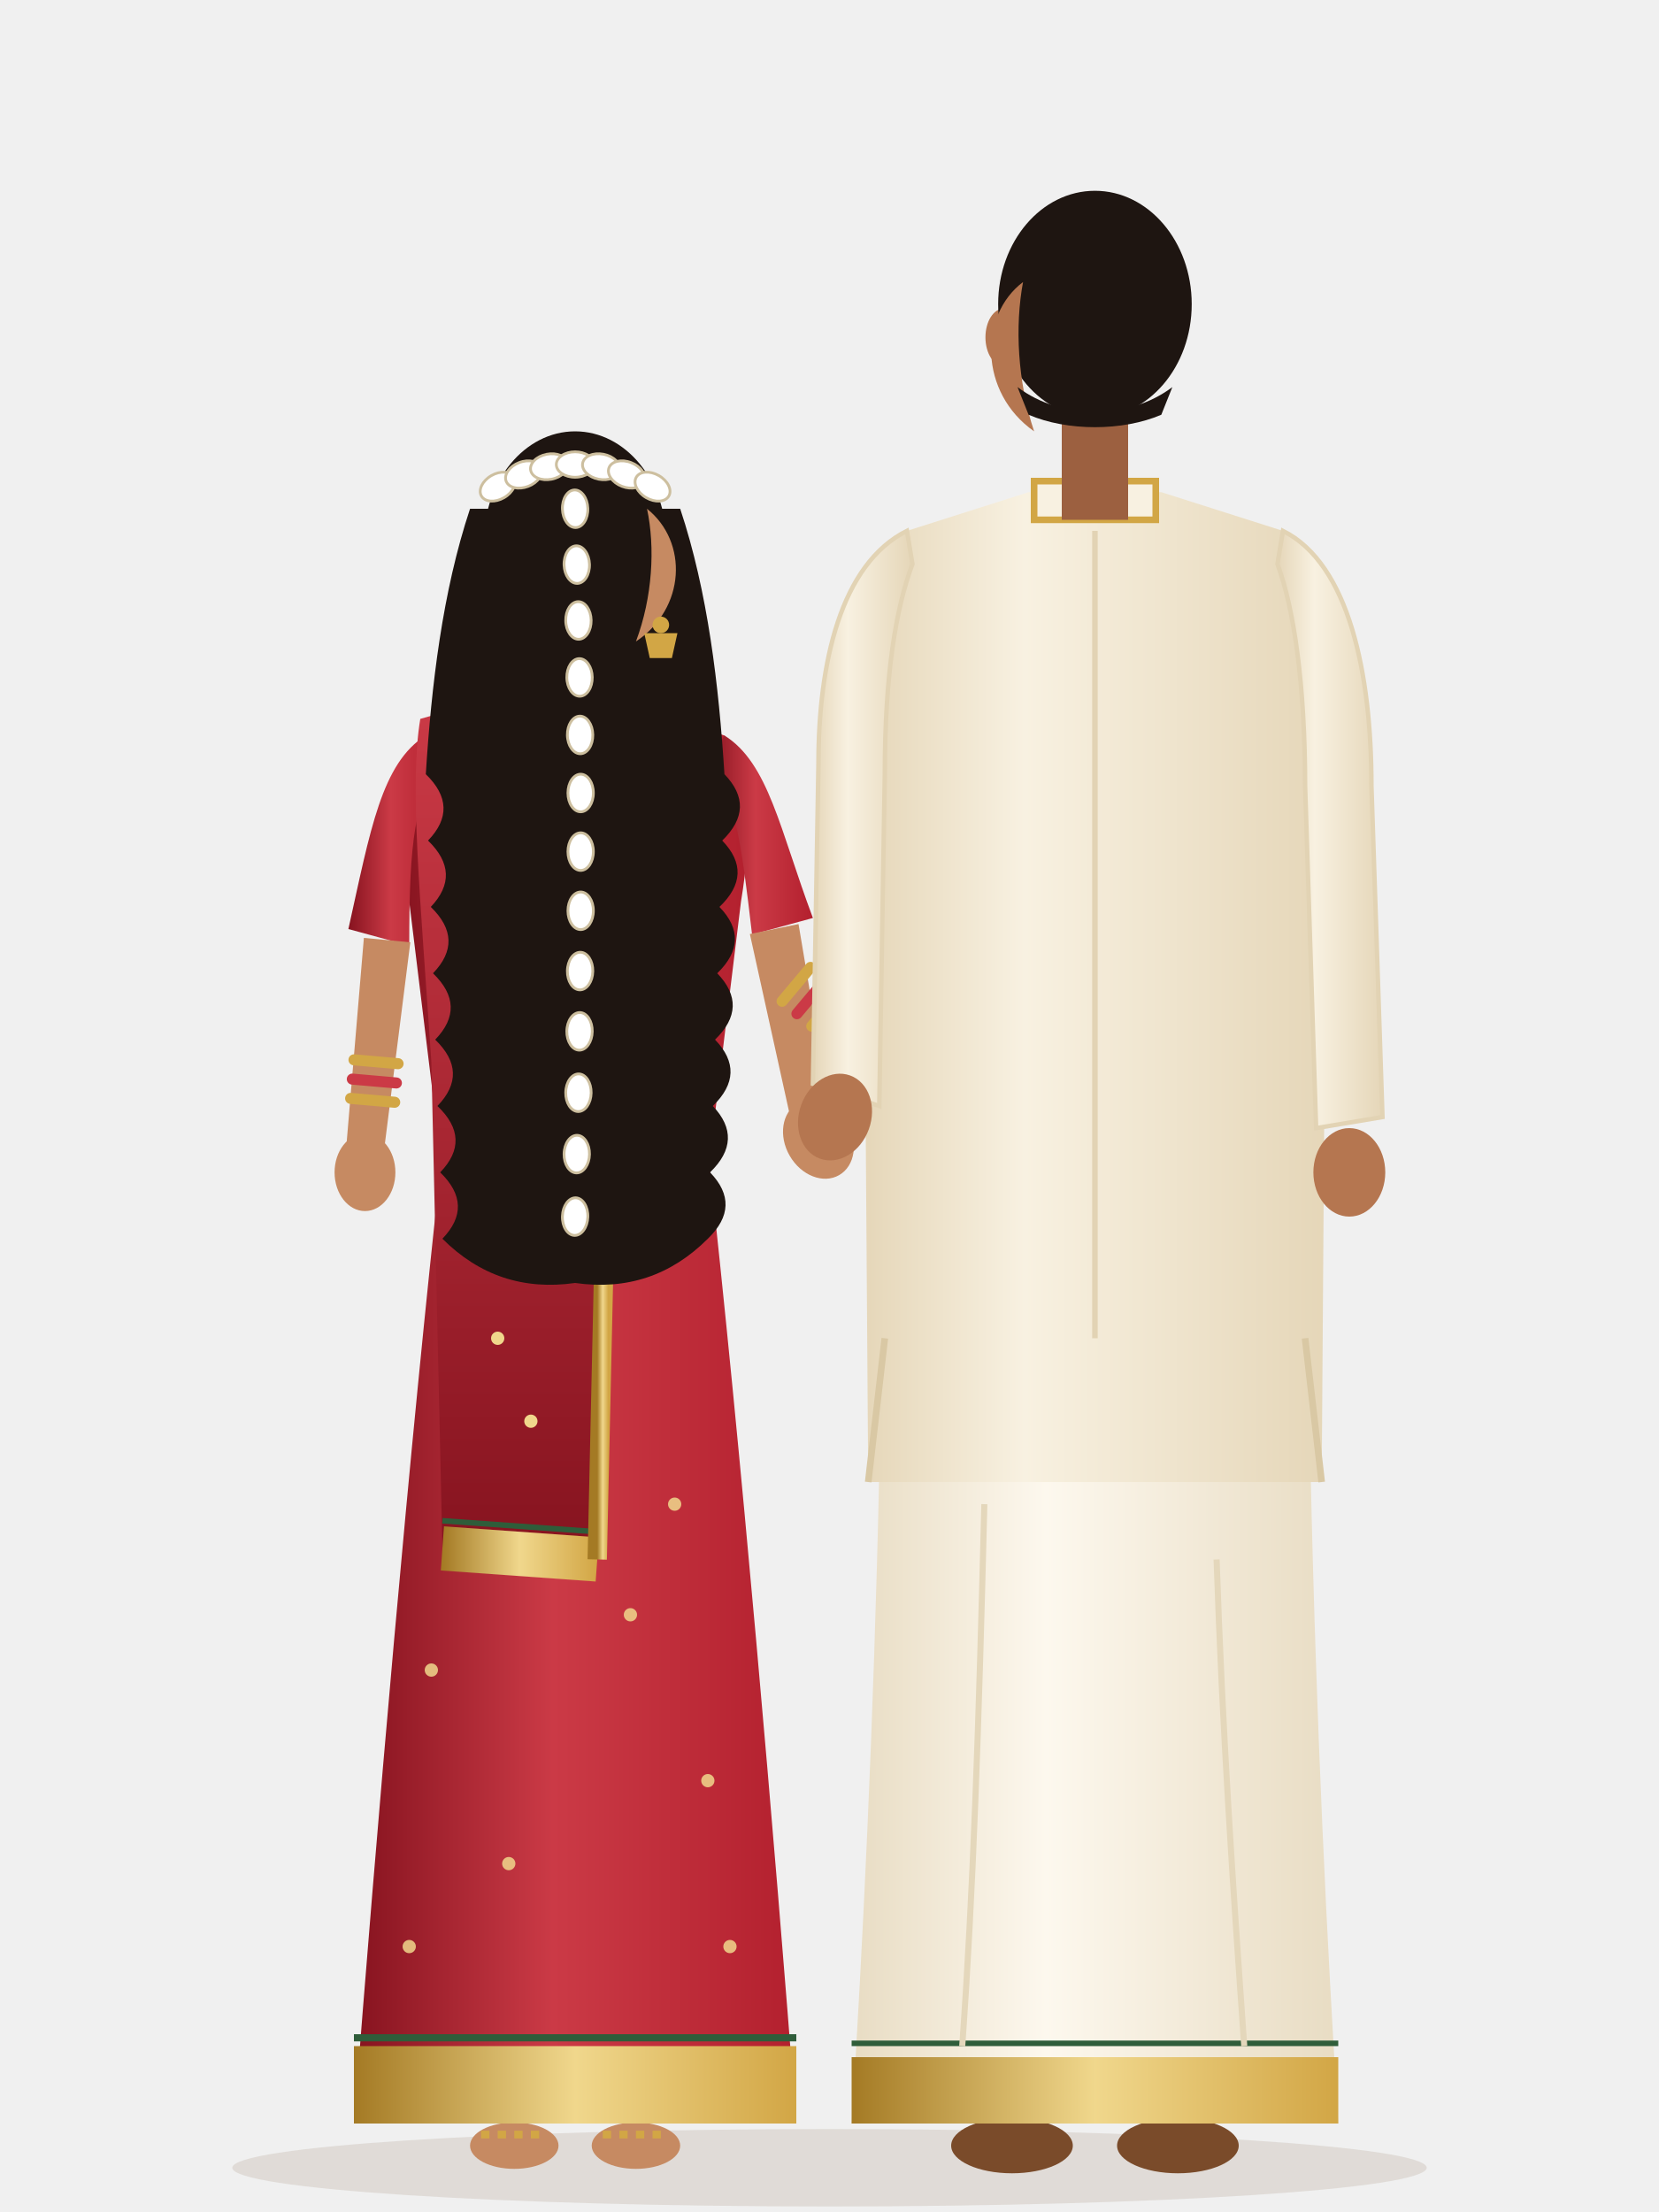
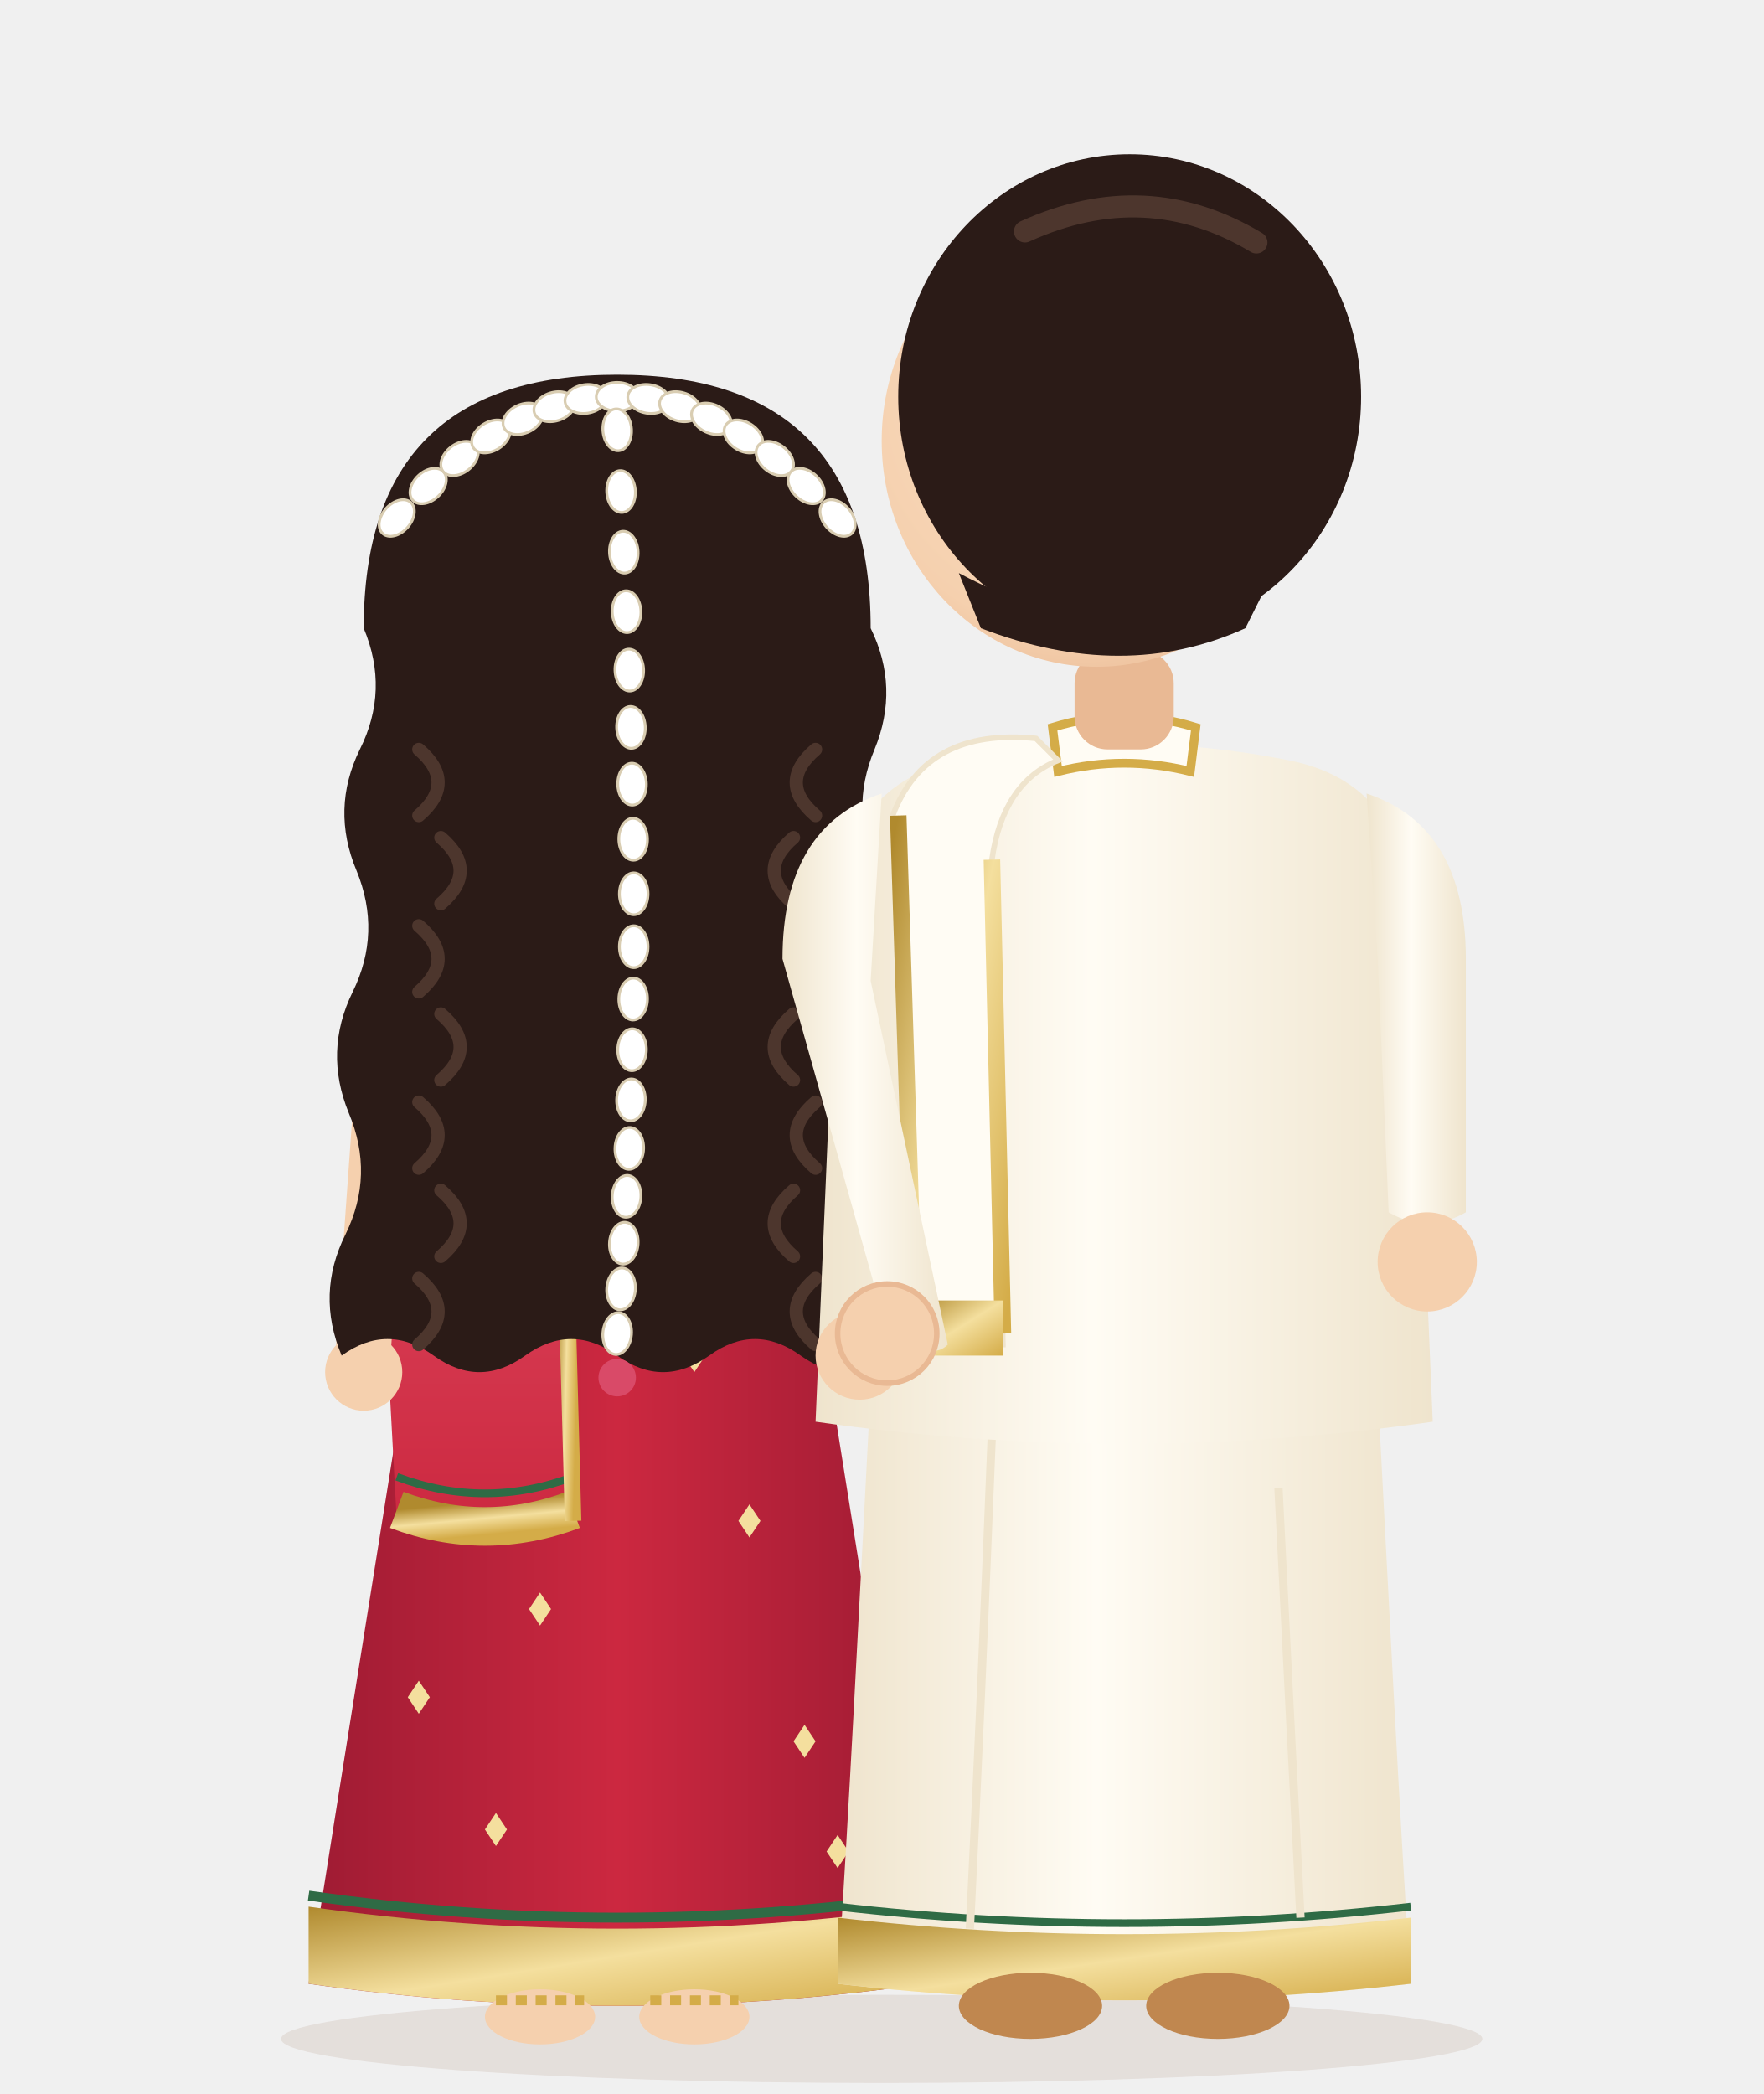
- <svg xmlns="http://www.w3.org/2000/svg" viewBox="0 0 300 400" width="300" height="400" role="img" aria-label="Illustration of a Kerala bride and groom seen from behind, holding hands">
+ <svg xmlns="http://www.w3.org/2000/svg" viewBox="0 0 320 380" width="320" height="380" role="img" aria-label="Illustration of a Kerala bride and groom seen from behind, holding hands">
  <defs>
    <linearGradient id="silk" x1="0" x2="1">
-       <stop offset="0" stop-color="#86131F" />
-       <stop offset=".45" stop-color="#CB3A46" />
-       <stop offset="1" stop-color="#B3202E" />
+       <stop offset="0" stop-color="#9E1B33" />
+       <stop offset=".5" stop-color="#CC2840" />
+       <stop offset="1" stop-color="#9E1B33" />
    </linearGradient>
    <linearGradient id="silkV" x1="0" y1="0" x2="0" y2="1">
-       <stop offset="0" stop-color="#CB3A46" />
-       <stop offset="1" stop-color="#86131F" />
+       <stop offset="0" stop-color="#E5566A" />
+       <stop offset="1" stop-color="#CC2840" />
    </linearGradient>
-     <linearGradient id="zari" x1="0" x2="1">
-       <stop offset="0" stop-color="#A47A24" />
-       <stop offset=".5" stop-color="#F0D78C" />
-       <stop offset="1" stop-color="#D2A645" />
+     <linearGradient id="zari" x1="0" y1="0" x2="1" y2="1">
+       <stop offset="0" stop-color="#B08A2E" />
+       <stop offset=".5" stop-color="#F4DF9E" />
+       <stop offset="1" stop-color="#D4AC48" />
    </linearGradient>
-     <linearGradient id="cotton" x1="0" x2="1">
-       <stop offset="0" stop-color="#E5D6B8" />
-       <stop offset=".35" stop-color="#F8F1E1" />
-       <stop offset="1" stop-color="#E5D6B8" />
+     <linearGradient id="cream" x1="0" x2="1">
+       <stop offset="0" stop-color="#EFE4CD" />
+       <stop offset=".45" stop-color="#FFFCF4" />
+       <stop offset="1" stop-color="#EFE4CD" />
    </linearGradient>
-     <linearGradient id="mundu" x1="0" x2="1">
-       <stop offset="0" stop-color="#E8DCC3" />
-       <stop offset=".4" stop-color="#FDF8EE" />
-       <stop offset="1" stop-color="#E8DCC3" />
-     </linearGradient>
-     <g id="jbud">
-       <ellipse rx="2.3" ry="3.4" fill="#FFFFFF" stroke="#CDBF9F" stroke-width=".5" />
+     <radialGradient id="face" cx=".45" cy=".4" r=".7">
+       <stop offset="0" stop-color="#FAE0C6" />
+       <stop offset=".75" stop-color="#F5D0AE" />
+       <stop offset="1" stop-color="#E9B994" />
+     </radialGradient>
+     <g id="bud">
+       <ellipse rx="2.6" ry="3.8" fill="#FFFFFF" stroke="#D9CDB2" stroke-width=".5" />
    </g>
  </defs>
-   <ellipse cx="150.0" cy="392" rx="108" ry="7" fill="#7A5A3A" opacity=".14" />
-   <g transform="translate(104 392)">
-     <ellipse cx="-11" cy="-4" rx="8" ry="4.2" fill="#C68A62" />
-     <ellipse cx="11" cy="-4" rx="8" ry="4.2" fill="#C68A62" />
-     <path d="M-17 -6 H-5 M5 -6 H17" stroke="#D2A645" stroke-width="1.4" stroke-dasharray="1.5 1.5" />
-     <path d="M-24 -184 L24 -184 C30 -130 36 -60 40 -8 L-40 -8 C-36 -60 -30 -130 -24 -184 Z" fill="url(#silk)" />
-     <path d="M-40 -22 H40 L40 -8 H-40 Z" fill="url(#zari)" />
-     <path d="M-40 -23.5 H40" stroke="#2F5D3A" stroke-width="1.3" />
-     <circle cx="-20" cy="-140" r="1.2" fill="#F0D78C" opacity=".85" />
-     <circle cx="18" cy="-120" r="1.2" fill="#F0D78C" opacity=".85" />
-     <circle cx="-26" cy="-90" r="1.2" fill="#F0D78C" opacity=".85" />
-     <circle cx="24" cy="-70" r="1.2" fill="#F0D78C" opacity=".85" />
-     <circle cx="-12" cy="-55" r="1.2" fill="#F0D78C" opacity=".85" />
-     <circle cx="28" cy="-40" r="1.2" fill="#F0D78C" opacity=".85" />
-     <circle cx="-30" cy="-40" r="1.2" fill="#F0D78C" opacity=".85" />
-     <circle cx="10" cy="-100" r="1.2" fill="#F0D78C" opacity=".85" />
-     <circle cx="-4" cy="-125" r="1.2" fill="#F0D78C" opacity=".85" />
-     <path d="M-8 -265 L-27 -259 C-32 -253 -32 -241 -30 -229 L-24 -180 L24 -180 L30 -229 C32 -241 32 -253 27 -259 L8 -265 Z" fill="url(#silk)" />
-     <path d="M-27 -259 C-35 -254 -37 -242 -41 -224 L-30 -221 C-30 -240 -29 -248 -24 -254 Z" fill="url(#silk)" />
-     <path d="M-38.2 -222.4 L-41.4 -184.4 L-34.6 -183.6 L-29.8 -221.6 Z" fill="#C68A62" />
-     <g transform="rotate(5 -36 -200)">
-       <rect x="-41" y="-201" width="10" height="2" rx="1" fill="#D2A645" />
-       <rect x="-41" y="-197.5" width="10" height="2" rx="1" fill="#CB3A46" />
-       <rect x="-41" y="-194" width="10" height="2" rx="1" fill="#D2A645" />
-     </g>
-     <ellipse cx="-38" cy="-180" rx="5.5" ry="7" fill="#C68A62" transform="rotate(0 -38 -180)" />
-     <path d="M27 -259 C35 -254 37 -242 43 -226 L32 -223 C30 -240 29 -248 24 -254 Z" fill="url(#silk)" />
-     <path d="M31.6 -223.1 L39.5 -187.3 L46.5 -188.7 L40.4 -224.9 Z" fill="#C68A62" />
-     <g transform="rotate(-50 40 -214)">
-       <rect x="35" y="-215" width="10" height="2" rx="1" fill="#D2A645" />
-       <rect x="35" y="-211.5" width="10" height="2" rx="1" fill="#CB3A46" />
-       <rect x="35" y="-208" width="10" height="2" rx="1" fill="#D2A645" />
-     </g>
-     <path d="M-28 -262 C-30 -250 -28 -230 -26 -200 L-24 -112 L4 -110 L6 -200 C4 -232 -6 -255 -14 -266 Z" fill="url(#silkV)" />
-     <path d="M-24 -112 L4 -110" stroke="url(#zari)" stroke-width="8" />
-     <path d="M-24 -117 L4 -115" stroke="#2F5D3A" stroke-width="1" />
-     <path d="M4 -110 L6 -200" stroke="url(#zari)" stroke-width="3.5" />
-     <circle cx="-14" cy="-150" r="1.2" fill="#F0D78C" />
-     <circle cx="-6" cy="-170" r="1.2" fill="#F0D78C" />
-     <circle cx="-16" cy="-190" r="1.2" fill="#F0D78C" />
-     <circle cx="-8" cy="-135" r="1.2" fill="#F0D78C" />
-     <circle cx="-12" cy="-215" r="1.2" fill="#F0D78C" />
-     <path d="M-19 -300 C-24 -285 -26 -268 -27 -252 Q-20.8 -246.0 -26.6 -240.0 Q-20.4 -234.0 -26.1 -228.0 Q-19.9 -222.0 -25.7 -216.0 Q-19.5 -210.0 -25.3 -204.0 Q-19.1 -198.0 -24.9 -192.0 Q-18.6 -186.0 -24.4 -180.0 Q-18.2 -174.0 -24.0 -168.0 Q-14 -158 0 -160 Q14 -158 24 -168 Q30.2 -174.0 24.4 -180.0 Q30.6 -186.0 24.9 -192.0 Q31.1 -198.0 25.3 -204.0 Q31.5 -210.0 25.7 -216.0 Q31.9 -222.0 26.1 -228.0 Q32.4 -234.0 26.6 -240.0 Q32.8 -246.0 27.0 -252.0 C26 -268 24 -285 19 -300 Z" fill="#1E1511" />
-     <ellipse cx="0" cy="-294" rx="16.5" ry="20" fill="#1E1511" />
-     <path d="M13 -300 C20.5 -294 20 -282 11 -276 C14 -284 14.5 -293 13 -300 Z" fill="#C68A62" />
-     <g fill="#D2A645">
-       <circle cx="15.5" cy="-279" r="1.5" />
-       <path d="M12.5 -277.5 H18.5 L17.5 -273 H13.5 Z" />
-     </g>
-     <use href="#jbud" transform="translate(-14.0 -304.0) rotate(60)" />
-     <use href="#jbud" transform="translate(-9.3 -306.2) rotate(69)" />
-     <use href="#jbud" transform="translate(-4.7 -307.6) rotate(79)" />
-     <use href="#jbud" transform="translate(0.0 -308.0) rotate(90)" />
-     <use href="#jbud" transform="translate(4.7 -307.6) rotate(101)" />
-     <use href="#jbud" transform="translate(9.3 -306.2) rotate(111)" />
-     <use href="#jbud" transform="translate(14.0 -304.0) rotate(120)" />
-     <use href="#jbud" transform="translate(0.0 -300.0) rotate(178)" />
-     <use href="#jbud" transform="translate(0.3 -289.9) rotate(178)" />
-     <use href="#jbud" transform="translate(0.6 -279.8) rotate(179)" />
-     <use href="#jbud" transform="translate(0.8 -269.5) rotate(179)" />
-     <use href="#jbud" transform="translate(0.9 -259.1) rotate(179)" />
-     <use href="#jbud" transform="translate(1.0 -248.6) rotate(180)" />
-     <use href="#jbud" transform="translate(1.0 -238.0) rotate(180)" />
-     <use href="#jbud" transform="translate(1.0 -227.3) rotate(180)" />
-     <use href="#jbud" transform="translate(0.9 -216.4) rotate(181)" />
-     <use href="#jbud" transform="translate(0.8 -205.5) rotate(181)" />
-     <use href="#jbud" transform="translate(0.6 -194.4) rotate(181)" />
-     <use href="#jbud" transform="translate(0.3 -183.3) rotate(181)" />
-     <use href="#jbud" transform="translate(0.0 -172.0) rotate(182)" />
+   <ellipse cx="160.0" cy="370" rx="109" ry="8" fill="#8A5A3A" opacity=".12" />
+   <g transform="translate(112 372)">
+     <path d="M-34 -150 L34 -150 C42 -100 50 -50 56 -12 Q0 -4 -56 -12 C-50 -50 -42 -100 -34 -150 Z" fill="url(#silk)" />
+     <path d="M-56 -26 Q0 -18 56 -26 L56 -12 Q0 -4 -56 -12 Z" fill="url(#zari)" />
+     <path d="M-56 -28 Q0 -20 56 -28" fill="none" stroke="#2F6B45" stroke-width="1.8" />
+     <path d="M-28 -113 L-26 -110 L-28 -107 L-30 -110 Z" fill="#F4DF9E" />
+     <path d="M24 -99 L26 -96 L24 -93 L22 -96 Z" fill="#F4DF9E" />
+     <path d="M-36 -67 L-34 -64 L-36 -61 L-38 -64 Z" fill="#F4DF9E" />
+     <path d="M34 -59 L36 -56 L34 -53 L32 -56 Z" fill="#F4DF9E" />
+     <path d="M-14 -83 L-12 -80 L-14 -77 L-16 -80 Z" fill="#F4DF9E" />
+     <path d="M14 -129 L16 -126 L14 -123 L12 -126 Z" fill="#F4DF9E" />
+     <path d="M-22 -43 L-20 -40 L-22 -37 L-24 -40 Z" fill="#F4DF9E" />
+     <path d="M40 -39 L42 -36 L40 -33 L38 -36 Z" fill="#F4DF9E" />
+     <ellipse cx="-14" cy="-6" rx="10" ry="5" fill="#F5D0AE" />
+     <ellipse cx="14" cy="-6" rx="10" ry="5" fill="#F5D0AE" />
+     <path d="M-22 -9 H-6 M6 -9 H22" stroke="#D4AC48" stroke-width="1.8" stroke-dasharray="2 1.6" />
+     <path d="M-26 -200 Q-42 -196 -42 -180 L-36 -146 Q0 -140 36 -146 L42 -180 Q42 -196 26 -200 Q0 -206 -26 -200 Z" fill="url(#silk)" />
+     <path d="M-40 -198 Q-46 -186 -44 -170 L-40 -96 Q-24 -92 -8 -96 L-10 -170 Q-14 -190 -24 -202 Z" fill="url(#silkV)" />
+     <path d="M-40 -98 Q-24 -92 -8 -98" stroke="url(#zari)" stroke-width="7" fill="none" />
+     <path d="M-40 -104 Q-24 -98 -8 -104" stroke="#2F6B45" stroke-width="1.4" fill="none" />
+     <path d="M-8 -96 L-10 -170" stroke="url(#zari)" stroke-width="3" />
+     <path d="M-36 -196 Q-50 -192 -50 -176 L-46 -166 L-36 -170 Z" fill="url(#silk)" />
+     <path d="M-43.0 -170.0 L-46.0 -128.0" stroke="#F5D0AE" stroke-width="10" stroke-linecap="round" />
+     <path d="M-45.5 -140.0 L-45.5 -140.0" stroke="#D4AC48" stroke-width="12" stroke-linecap="round" />
+     <path d="M-46.0 -135.0 L-46.0 -135.0" stroke="#E5566A" stroke-width="11" stroke-linecap="round" />
+     <circle cx="-46" cy="-123" r="7" fill="#F5D0AE" />
+     <path d="M36 -196 Q50 -192 50 -176 L46 -166 L36 -170 Z" fill="url(#silk)" />
+     <path d="M43.0 -170.0 L46.0 -124.0" stroke="#F5D0AE" stroke-width="10" stroke-linecap="round" />
+     <path d="M45.2 -135.5 L45.2 -135.5" stroke="#D4AC48" stroke-width="12" stroke-linecap="round" />
+     <rect x="-8" y="-216" width="16" height="18" rx="6" fill="#E9B994" />
+     <ellipse cx="8" cy="-254" rx="36" ry="38" fill="url(#face)" />
+     <circle cx="36" cy="-238" r="2.6" fill="#D4AC48" />
+     <path d="M31 -235 H41 L39 -227 H33 Z" fill="#D4AC48" />
+     <path d="M-46 -258 Q-41.3 -246.8 -46.7 -236.0 Q-52.0 -225.2 -47.3 -214.0 Q-42.7 -202.8 -48.0 -192.0 Q-53.3 -181.2 -48.7 -170.0 Q-44.0 -158.8 -49.3 -148.0 Q-54.7 -137.2 -50.0 -126.0 Q-41.7 -132.0 -33.3 -126.0 Q-25.0 -120.0 -16.7 -126.0 Q-8.3 -132.0 0.0 -126.0 Q8.3 -120.0 16.7 -126.0 Q25.0 -132.0 33.3 -126.0 Q41.7 -120.0 50.0 -126.0 Q44.7 -136.8 49.3 -148.0 Q54.0 -159.2 48.7 -170.0 Q43.3 -180.8 48.0 -192.0 Q52.7 -203.2 47.3 -214.0 Q42.0 -224.8 46.7 -236.0 Q51.3 -247.2 46.0 -258.0 Q46 -304 0 -304 Q-46 -304 -46 -258 Z" fill="#2B1B17" />
+     <path d="M-36 -236 q7 6 0 12 M36 -236 q-7 6 0 12" fill="none" stroke="#4D362D" stroke-width="2.4" stroke-linecap="round" />
+     <path d="M-32 -220 q7 6 0 12 M32 -220 q-7 6 0 12" fill="none" stroke="#4D362D" stroke-width="2.4" stroke-linecap="round" />
+     <path d="M-36 -204 q7 6 0 12 M36 -204 q-7 6 0 12" fill="none" stroke="#4D362D" stroke-width="2.4" stroke-linecap="round" />
+     <path d="M-32 -188 q7 6 0 12 M32 -188 q-7 6 0 12" fill="none" stroke="#4D362D" stroke-width="2.4" stroke-linecap="round" />
+     <path d="M-36 -172 q7 6 0 12 M36 -172 q-7 6 0 12" fill="none" stroke="#4D362D" stroke-width="2.4" stroke-linecap="round" />
+     <path d="M-32 -156 q7 6 0 12 M32 -156 q-7 6 0 12" fill="none" stroke="#4D362D" stroke-width="2.4" stroke-linecap="round" />
+     <path d="M-36 -140 q7 6 0 12 M36 -140 q-7 6 0 12" fill="none" stroke="#4D362D" stroke-width="2.4" stroke-linecap="round" />
+     <use href="#bud" transform="translate(-40.0 -278.0) rotate(42)" />
+     <use href="#bud" transform="translate(-34.3 -283.8) rotate(47)" />
+     <use href="#bud" transform="translate(-28.6 -288.8) rotate(52)" />
+     <use href="#bud" transform="translate(-22.9 -292.8) rotate(58)" />
+     <use href="#bud" transform="translate(-17.1 -296.0) rotate(65)" />
+     <use href="#bud" transform="translate(-11.4 -298.2) rotate(73)" />
+     <use href="#bud" transform="translate(-5.7 -299.6) rotate(81)" />
+     <use href="#bud" transform="translate(0.0 -300.0) rotate(90)" />
+     <use href="#bud" transform="translate(5.7 -299.6) rotate(99)" />
+     <use href="#bud" transform="translate(11.4 -298.2) rotate(107)" />
+     <use href="#bud" transform="translate(17.1 -296.0) rotate(115)" />
+     <use href="#bud" transform="translate(22.9 -292.8) rotate(122)" />
+     <use href="#bud" transform="translate(28.6 -288.8) rotate(128)" />
+     <use href="#bud" transform="translate(34.3 -283.8) rotate(133)" />
+     <use href="#bud" transform="translate(40.0 -278.0) rotate(138)" />
+     <use href="#bud" transform="translate(0.0 -294.0) rotate(176)" />
+     <use href="#bud" transform="translate(0.7 -282.8) rotate(177)" />
+     <use href="#bud" transform="translate(1.2 -271.8) rotate(177)" />
+     <use href="#bud" transform="translate(1.7 -261.0) rotate(178)" />
+     <use href="#bud" transform="translate(2.2 -250.4) rotate(178)" />
+     <use href="#bud" transform="translate(2.5 -240.0) rotate(178)" />
+     <use href="#bud" transform="translate(2.7 -229.7) rotate(179)" />
+     <use href="#bud" transform="translate(2.9 -219.7) rotate(179)" />
+     <use href="#bud" transform="translate(3.0 -209.8) rotate(180)" />
+     <use href="#bud" transform="translate(3.0 -200.2) rotate(180)" />
+     <use href="#bud" transform="translate(2.9 -190.7) rotate(181)" />
+     <use href="#bud" transform="translate(2.7 -181.5) rotate(181)" />
+     <use href="#bud" transform="translate(2.5 -172.4) rotate(182)" />
+     <use href="#bud" transform="translate(2.2 -163.6) rotate(182)" />
+     <use href="#bud" transform="translate(1.7 -154.9) rotate(183)" />
+     <use href="#bud" transform="translate(1.2 -146.4) rotate(184)" />
+     <use href="#bud" transform="translate(0.7 -138.1) rotate(184)" />
+     <use href="#bud" transform="translate(0.0 -130.0) rotate(185)" />
+     <circle cx="0" cy="-122" r="3.4" fill="#D94A68" />
  </g>
-   <g transform="translate(198 392)">
-     <ellipse cx="-15" cy="-4" rx="11" ry="5" fill="#7A4B2A" />
-     <ellipse cx="15" cy="-4" rx="11" ry="5" fill="#7A4B2A" />
-     <path d="M-39 -126 L39 -126 C40 -80 42 -40 44 -8 L-44 -8 C-42 -40 -40 -80 -39 -126 Z" fill="url(#mundu)" />
-     <path d="M-44 -20 H44 V-8 H-44 Z" fill="url(#zari)" />
-     <path d="M-44 -22.5 H44" stroke="#2F5D3A" stroke-width="1" />
-     <path d="M-20 -120 C-21 -80 -22 -50 -24 -22 M22 -110 C23 -80 25 -50 27 -22" stroke="#E4D7BB" stroke-width="1.1" fill="none" />
-     <path d="M-12 -303 L-34 -296 C-41 -290 -43 -280 -42 -266 L-41 -124 L41 -124 L42 -266 C43 -280 41 -290 34 -296 L12 -303 Z" fill="url(#cotton)" />
-     <path d="M-41 -124 L-38 -150 M41 -124 L38 -150" stroke="#D9C8A4" stroke-width="1.2" />
-     <path d="M-11 -305 L11 -305 L11 -298 L-11 -298 Z" fill="#F8F1E1" stroke="#D2A645" stroke-width="1.2" />
-     <path d="M0 -296 V-150" stroke="#E2D3B4" stroke-width="1" />
-     <path d="M34 -296 C46 -290 50 -270 50 -250 L52 -190 L40 -188 L38 -250 C38 -268 36 -282 33 -290 Z" fill="url(#cotton)" stroke="#E2D3B4" stroke-width=".8" />
-     <ellipse cx="46" cy="-180" rx="6.5" ry="8" fill="#B57650" transform="rotate(0 46 -180)" />
-     <path d="M-34 -296 C-46 -290 -50 -272 -50 -254 L-51 -196 L-39 -192 L-38 -252 C-38 -270 -36 -282 -33 -290 Z" fill="url(#cotton)" stroke="#E2D3B4" stroke-width=".8" />
-     <rect x="-6" y="-318" width="12" height="20" fill="#9C6040" />
-     <ellipse cx="-16.5" cy="-331" rx="3.3" ry="5.2" fill="#B57650" />
-     <ellipse cx="0" cy="-337" rx="17.5" ry="20.5" fill="#1E1511" />
-     <path d="M-13 -341 C-21 -335 -21 -321 -11 -314 C-14 -323 -14.5 -333 -13 -341 Z" fill="#B57650" />
-     <path d="M-14 -322 C-6 -316 6 -316 14 -322 L12 -317 C5 -314 -5 -314 -12 -317 Z" fill="#1E1511" />
+   <g transform="translate(204 370)">
+     <path d="M-46 -118 L46 -118 C48 -80 50 -40 52 -10 Q0 -4 -52 -10 C-50 -40 -48 -80 -46 -118 Z" fill="url(#cream)" />
+     <path d="M-52 -22 Q0 -16 52 -22 L52 -10 Q0 -4 -52 -10 Z" fill="url(#zari)" />
+     <path d="M-52 -24 Q0 -18 52 -24" fill="none" stroke="#2F6B45" stroke-width="1.4" />
+     <path d="M-24 -110 Q-26 -60 -28 -20 M28 -100 Q30 -60 32 -22" fill="none" stroke="#EFE4CD" stroke-width="1.5" />
+     <ellipse cx="-17" cy="-6" rx="13" ry="6" fill="#C0874F" />
+     <ellipse cx="17" cy="-6" rx="13" ry="6" fill="#C0874F" />
+     <path d="M-30 -232 Q-50 -228 -52 -206 L-56 -112 Q0 -104 56 -112 L52 -206 Q50 -228 30 -232 Q0 -238 -30 -232 Z" fill="url(#cream)" />
+     <path d="M-13 -238 Q0 -242 13 -238 L12 -230 Q0 -233 -12 -230 Z" fill="#FFFCF4" stroke="#D4AC48" stroke-width="1.6" />
+     <path d="M-16 -236 Q-36 -238 -42 -222 L-38 -126 L-22 -126 L-24 -214 Q-22 -228 -12 -232 Z" fill="#FFFCF4" stroke="#EFE4CD" stroke-width="1" />
+     <path d="M-24 -214 L-22 -128 M-41 -222 L-38 -128" stroke="url(#zari)" stroke-width="3" />
+     <path d="M-22 -134 L-38 -134 L-38 -124 L-22 -124 Z" fill="url(#zari)" />
+     <path d="M-44 -226 Q-62 -220 -62 -196 L-44 -132 Q-36 -122 -32 -126 L-46 -192 Z" fill="url(#cream)" />
+     <path d="M44 -226 Q62 -220 62 -196 L62 -150 Q55 -146 48 -150 L46 -196 Z" fill="url(#cream)" />
+     <circle cx="55" cy="-141" r="9" fill="#F5D0AE" />
+     <rect x="-9" y="-252" width="18" height="18" rx="6" fill="#E9B994" />
+     <ellipse cx="-36" cy="-290" rx="7" ry="10" fill="#F5D0AE" />
+     <ellipse cx="-5" cy="-290" rx="39" ry="41" fill="url(#face)" />
+     <ellipse cx="1" cy="-298" rx="42" ry="44" fill="#2B1B17" />
+     <path d="M24 -326 Q4 -338 -18 -328" fill="none" stroke="#4D362D" stroke-width="4" stroke-linecap="round" />
+     <path d="M-30 -266 Q0 -250 26 -264 L22 -256 Q0 -246 -26 -256 Z" fill="#2B1B17" />
  </g>
-   <ellipse cx="148" cy="206" rx="6" ry="7.5" fill="#C68A62" transform="rotate(-30 148 206)" />
-   <ellipse cx="151" cy="202" rx="6.5" ry="8" fill="#B57650" transform="rotate(20 151 202)" />
+   <circle cx="156" cy="246" r="8" fill="#F5D0AE" />
+   <circle cx="161" cy="242" r="9" fill="#F5D0AE" stroke="#E9B994" stroke-width="1" />
</svg>
